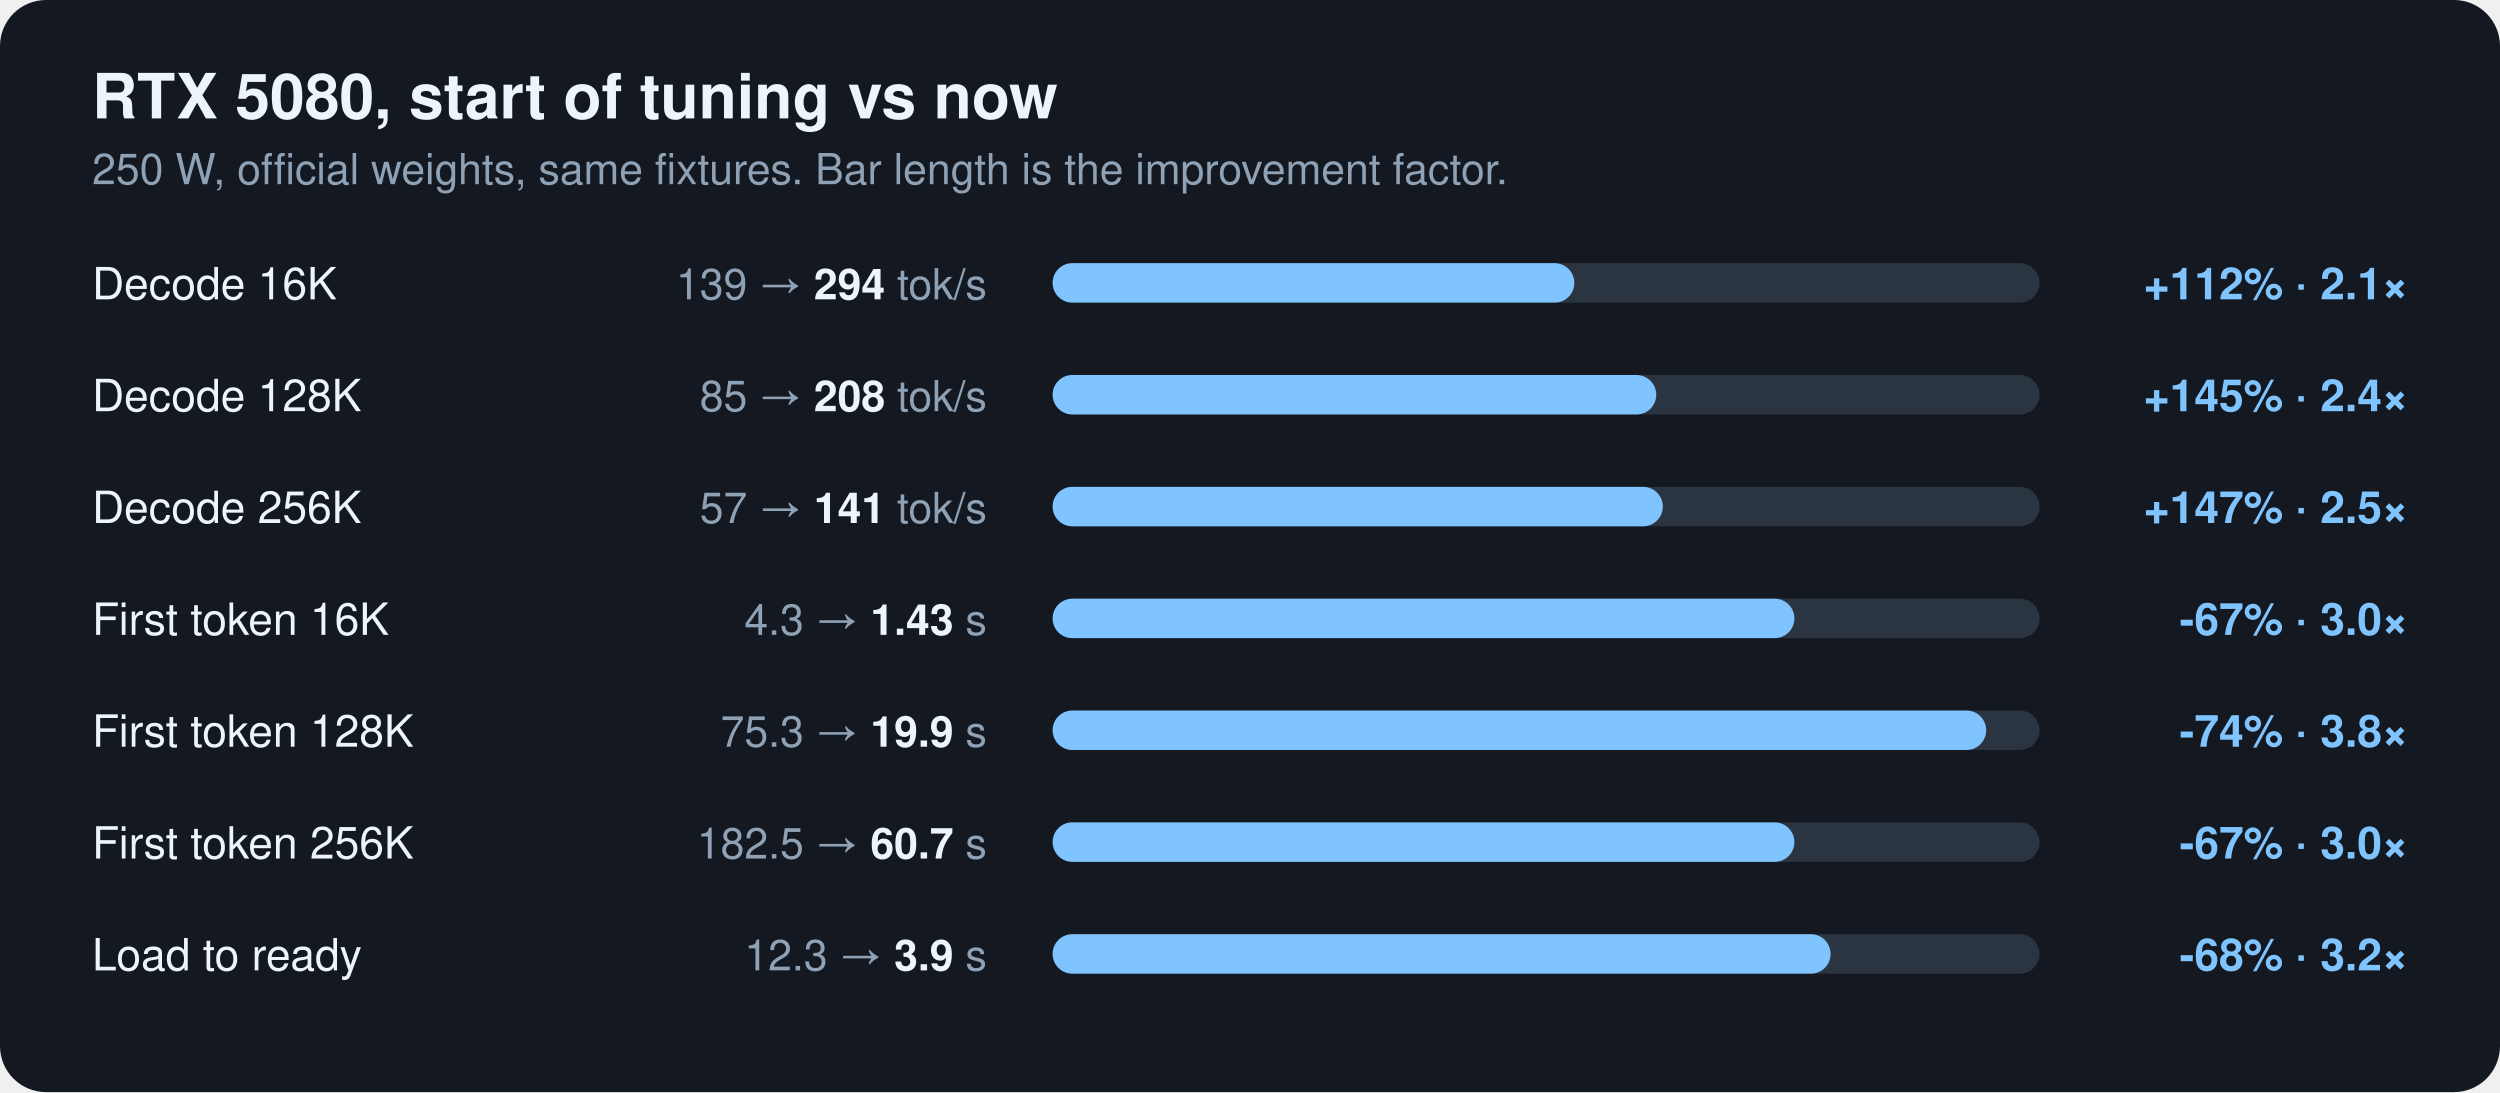
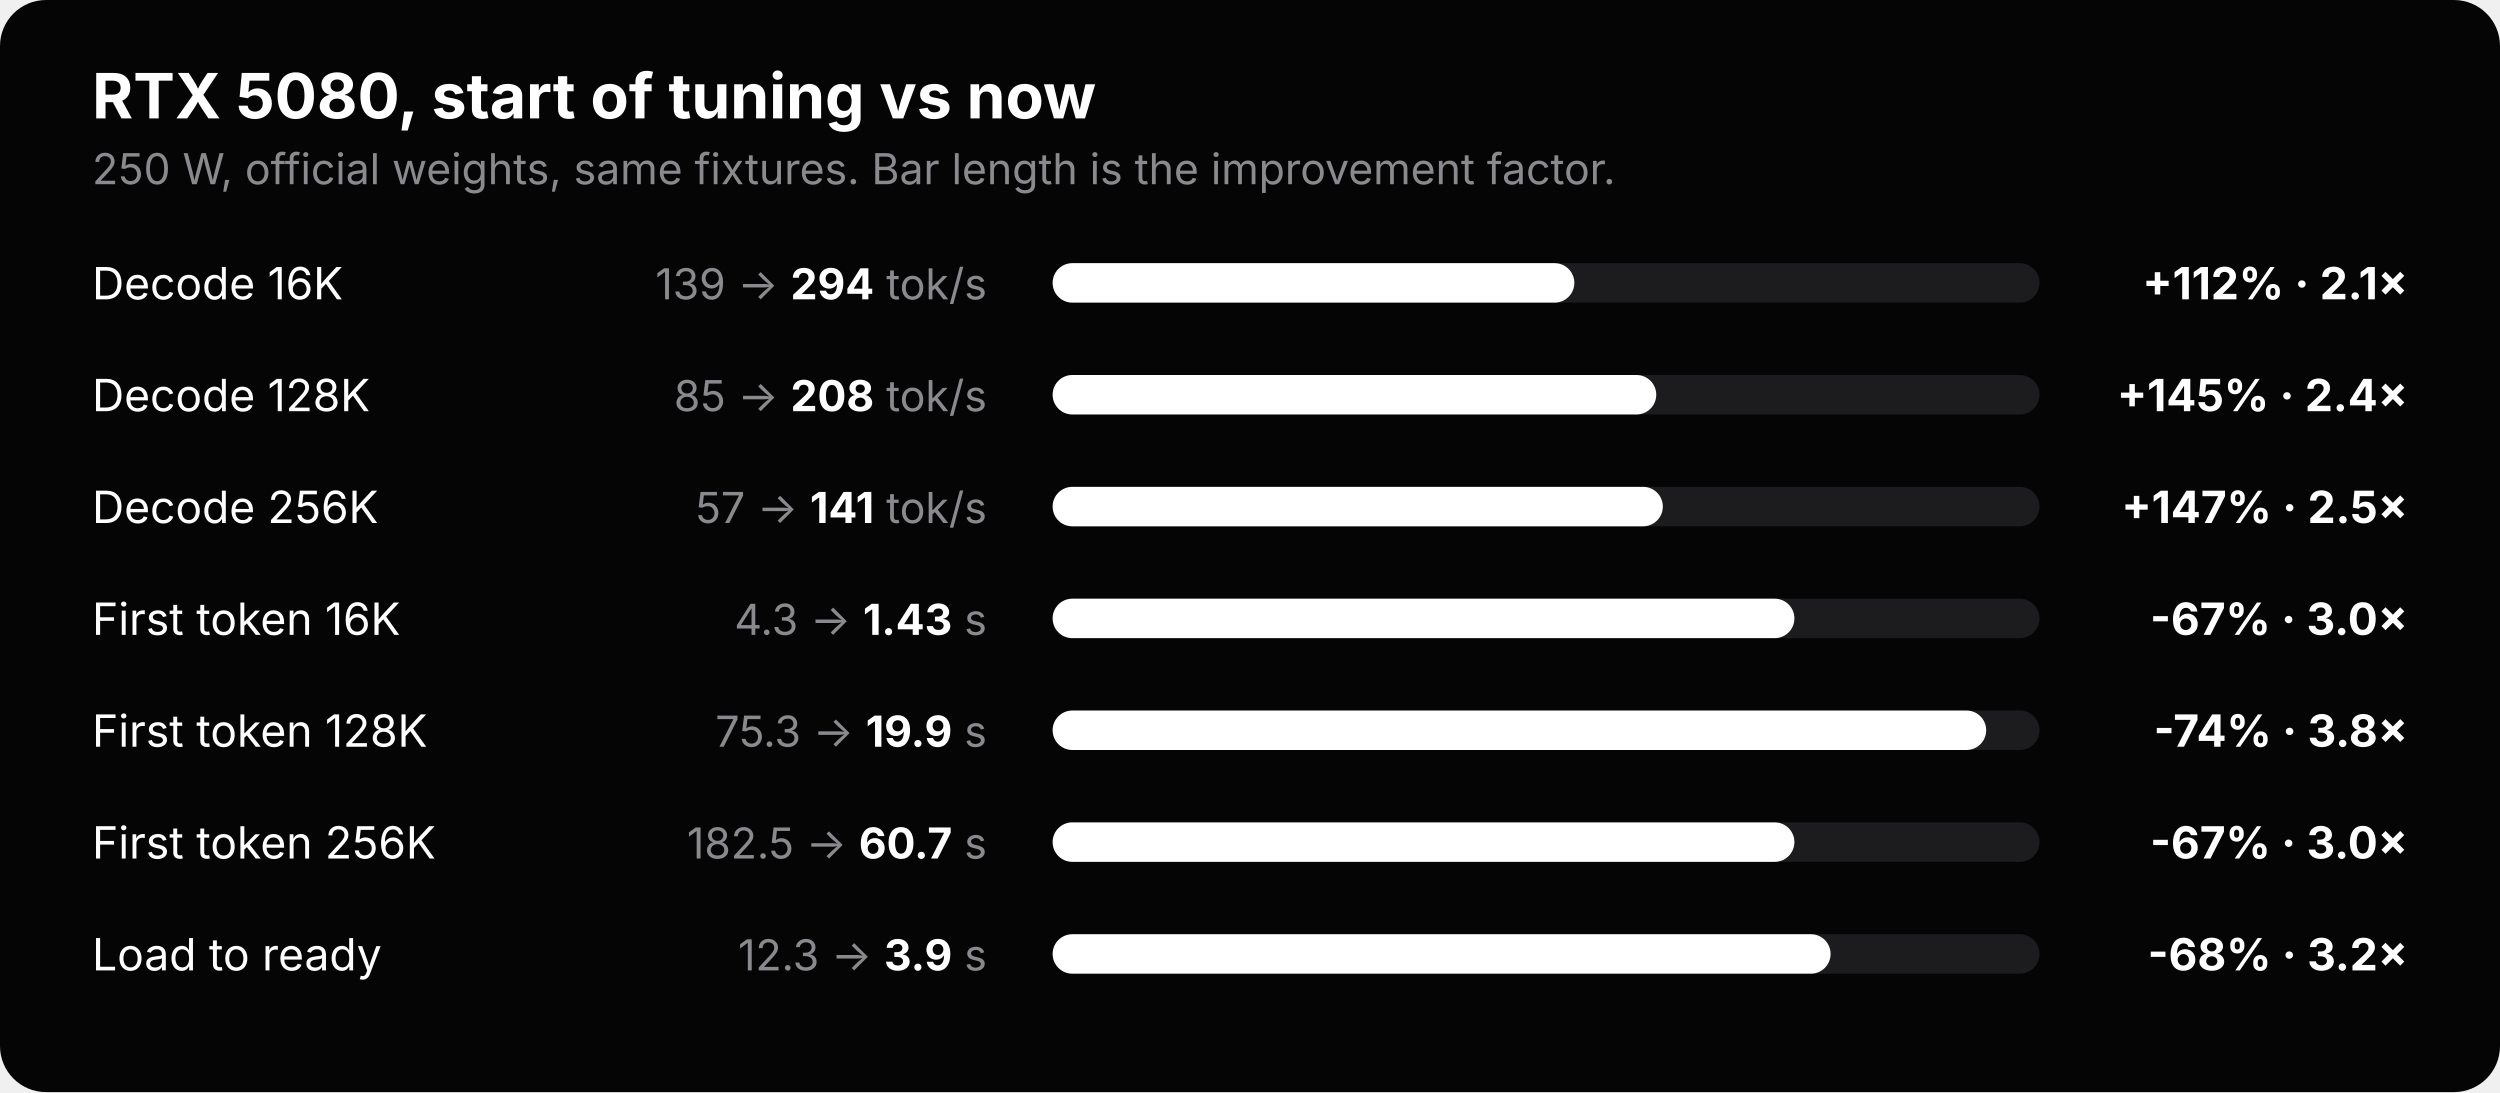
- <svg xmlns="http://www.w3.org/2000/svg" viewBox="0 0 760 332" width="760" height="332" font-family="-apple-system,Segoe UI,Helvetica,Arial,sans-serif">
-   <rect width="760" height="332" rx="14" fill="#141820" />
-   <text x="28" y="36" fill="#edf5fc" font-size="19" font-weight="650">RTX 5080, start of tuning vs now</text>
-   <text x="28" y="56" fill="#8fa1b5" font-size="13">250 W, official weights, same fixtures. Bar length is the improvement factor.</text>
-   <text x="28" y="91" fill="#edf5fc" font-size="13.5">Decode 16K</text>
-   <text x="300" y="91" fill="#8fa1b5" font-size="13" text-anchor="end">139 → <tspan fill="#edf5fc" font-weight="650">294</tspan> tok/s</text>
-   <rect x="320" y="80" width="300" height="12" rx="6" fill="#2b3542" />
-   <rect x="320" y="80" width="158.6" height="12" rx="6" fill="#7fc4ff" />
-   <text x="732" y="91" fill="#7fc4ff" font-size="13.5" font-weight="700" text-anchor="end">+112% · 2.1×</text>
-   <text x="28" y="125" fill="#edf5fc" font-size="13.5">Decode 128K</text>
-   <text x="300" y="125" fill="#8fa1b5" font-size="13" text-anchor="end">85 → <tspan fill="#edf5fc" font-weight="650">208</tspan> tok/s</text>
-   <rect x="320" y="114" width="300" height="12" rx="6" fill="#2b3542" />
-   <rect x="320" y="114" width="183.5" height="12" rx="6" fill="#7fc4ff" />
-   <text x="732" y="125" fill="#7fc4ff" font-size="13.5" font-weight="700" text-anchor="end">+145% · 2.4×</text>
-   <text x="28" y="159" fill="#edf5fc" font-size="13.5">Decode 256K</text>
-   <text x="300" y="159" fill="#8fa1b5" font-size="13" text-anchor="end">57 → <tspan fill="#edf5fc" font-weight="650">141</tspan> tok/s</text>
-   <rect x="320" y="148" width="300" height="12" rx="6" fill="#2b3542" />
-   <rect x="320" y="148" width="185.5" height="12" rx="6" fill="#7fc4ff" />
-   <text x="732" y="159" fill="#7fc4ff" font-size="13.5" font-weight="700" text-anchor="end">+147% · 2.5×</text>
-   <text x="28" y="193" fill="#edf5fc" font-size="13.5">First token 16K</text>
-   <text x="300" y="193" fill="#8fa1b5" font-size="13" text-anchor="end">4.3 → <tspan fill="#edf5fc" font-weight="650">1.43</tspan> s</text>
-   <rect x="320" y="182" width="300" height="12" rx="6" fill="#2b3542" />
-   <rect x="320" y="182" width="225.5" height="12" rx="6" fill="#7fc4ff" />
-   <text x="732" y="193" fill="#7fc4ff" font-size="13.5" font-weight="700" text-anchor="end">-67% · 3.0×</text>
-   <text x="28" y="227" fill="#edf5fc" font-size="13.5">First token 128K</text>
-   <text x="300" y="227" fill="#8fa1b5" font-size="13" text-anchor="end">75.3 → <tspan fill="#edf5fc" font-weight="650">19.9</tspan> s</text>
-   <rect x="320" y="216" width="300" height="12" rx="6" fill="#2b3542" />
-   <rect x="320" y="216" width="283.8" height="12" rx="6" fill="#7fc4ff" />
-   <text x="732" y="227" fill="#7fc4ff" font-size="13.5" font-weight="700" text-anchor="end">-74% · 3.8×</text>
-   <text x="28" y="261" fill="#edf5fc" font-size="13.5">First token 256K</text>
-   <text x="300" y="261" fill="#8fa1b5" font-size="13" text-anchor="end">182.5 → <tspan fill="#edf5fc" font-weight="650">60.7</tspan> s</text>
-   <rect x="320" y="250" width="300" height="12" rx="6" fill="#2b3542" />
-   <rect x="320" y="250" width="225.5" height="12" rx="6" fill="#7fc4ff" />
-   <text x="732" y="261" fill="#7fc4ff" font-size="13.5" font-weight="700" text-anchor="end">-67% · 3.0×</text>
-   <text x="28" y="295" fill="#edf5fc" font-size="13.5">Load to ready</text>
-   <text x="300" y="295" fill="#8fa1b5" font-size="13" text-anchor="end">12.3 → <tspan fill="#edf5fc" font-weight="650">3.9</tspan> s</text>
-   <rect x="320" y="284" width="300" height="12" rx="6" fill="#2b3542" />
-   <rect x="320" y="284" width="236.5" height="12" rx="6" fill="#7fc4ff" />
-   <text x="732" y="295" fill="#7fc4ff" font-size="13.5" font-weight="700" text-anchor="end">-68% · 3.2×</text>
+ <svg xmlns="http://www.w3.org/2000/svg" viewBox="0 0 760 332" width="760" height="332" font-family="SF Pro Display,-apple-system,Inter,Segoe UI,Helvetica,Arial,sans-serif">
+   <rect width="760" height="332" rx="14" fill="#050505" />
+   <text x="28" y="36" fill="#ffffff" font-size="19" font-weight="650">RTX 5080, start of tuning vs now</text>
+   <text x="28" y="56" fill="#8a8a8e" font-size="13">250 W, official weights, same fixtures. Bar length is the improvement factor.</text>
+   <text x="28" y="91" fill="#ffffff" font-size="13.5">Decode 16K</text>
+   <text x="300" y="91" fill="#8a8a8e" font-size="13" text-anchor="end">139 → <tspan fill="#ffffff" font-weight="650">294</tspan> tok/s</text>
+   <rect x="320" y="80" width="300" height="12" rx="6" fill="#1c1c1e" />
+   <rect x="320" y="80" width="158.6" height="12" rx="6" fill="#ffffff" />
+   <text x="732" y="91" fill="#ffffff" font-size="13.5" font-weight="700" text-anchor="end">+112% · 2.1×</text>
+   <text x="28" y="125" fill="#ffffff" font-size="13.5">Decode 128K</text>
+   <text x="300" y="125" fill="#8a8a8e" font-size="13" text-anchor="end">85 → <tspan fill="#ffffff" font-weight="650">208</tspan> tok/s</text>
+   <rect x="320" y="114" width="300" height="12" rx="6" fill="#1c1c1e" />
+   <rect x="320" y="114" width="183.5" height="12" rx="6" fill="#ffffff" />
+   <text x="732" y="125" fill="#ffffff" font-size="13.5" font-weight="700" text-anchor="end">+145% · 2.4×</text>
+   <text x="28" y="159" fill="#ffffff" font-size="13.5">Decode 256K</text>
+   <text x="300" y="159" fill="#8a8a8e" font-size="13" text-anchor="end">57 → <tspan fill="#ffffff" font-weight="650">141</tspan> tok/s</text>
+   <rect x="320" y="148" width="300" height="12" rx="6" fill="#1c1c1e" />
+   <rect x="320" y="148" width="185.5" height="12" rx="6" fill="#ffffff" />
+   <text x="732" y="159" fill="#ffffff" font-size="13.5" font-weight="700" text-anchor="end">+147% · 2.5×</text>
+   <text x="28" y="193" fill="#ffffff" font-size="13.5">First token 16K</text>
+   <text x="300" y="193" fill="#8a8a8e" font-size="13" text-anchor="end">4.3 → <tspan fill="#ffffff" font-weight="650">1.43</tspan> s</text>
+   <rect x="320" y="182" width="300" height="12" rx="6" fill="#1c1c1e" />
+   <rect x="320" y="182" width="225.5" height="12" rx="6" fill="#ffffff" />
+   <text x="732" y="193" fill="#ffffff" font-size="13.5" font-weight="700" text-anchor="end">-67% · 3.0×</text>
+   <text x="28" y="227" fill="#ffffff" font-size="13.5">First token 128K</text>
+   <text x="300" y="227" fill="#8a8a8e" font-size="13" text-anchor="end">75.3 → <tspan fill="#ffffff" font-weight="650">19.9</tspan> s</text>
+   <rect x="320" y="216" width="300" height="12" rx="6" fill="#1c1c1e" />
+   <rect x="320" y="216" width="283.8" height="12" rx="6" fill="#ffffff" />
+   <text x="732" y="227" fill="#ffffff" font-size="13.5" font-weight="700" text-anchor="end">-74% · 3.8×</text>
+   <text x="28" y="261" fill="#ffffff" font-size="13.5">First token 256K</text>
+   <text x="300" y="261" fill="#8a8a8e" font-size="13" text-anchor="end">182.5 → <tspan fill="#ffffff" font-weight="650">60.7</tspan> s</text>
+   <rect x="320" y="250" width="300" height="12" rx="6" fill="#1c1c1e" />
+   <rect x="320" y="250" width="225.5" height="12" rx="6" fill="#ffffff" />
+   <text x="732" y="261" fill="#ffffff" font-size="13.5" font-weight="700" text-anchor="end">-67% · 3.0×</text>
+   <text x="28" y="295" fill="#ffffff" font-size="13.5">Load to ready</text>
+   <text x="300" y="295" fill="#8a8a8e" font-size="13" text-anchor="end">12.3 → <tspan fill="#ffffff" font-weight="650">3.9</tspan> s</text>
+   <rect x="320" y="284" width="300" height="12" rx="6" fill="#1c1c1e" />
+   <rect x="320" y="284" width="236.5" height="12" rx="6" fill="#ffffff" />
+   <text x="732" y="295" fill="#ffffff" font-size="13.5" font-weight="700" text-anchor="end">-68% · 3.2×</text>
</svg>
